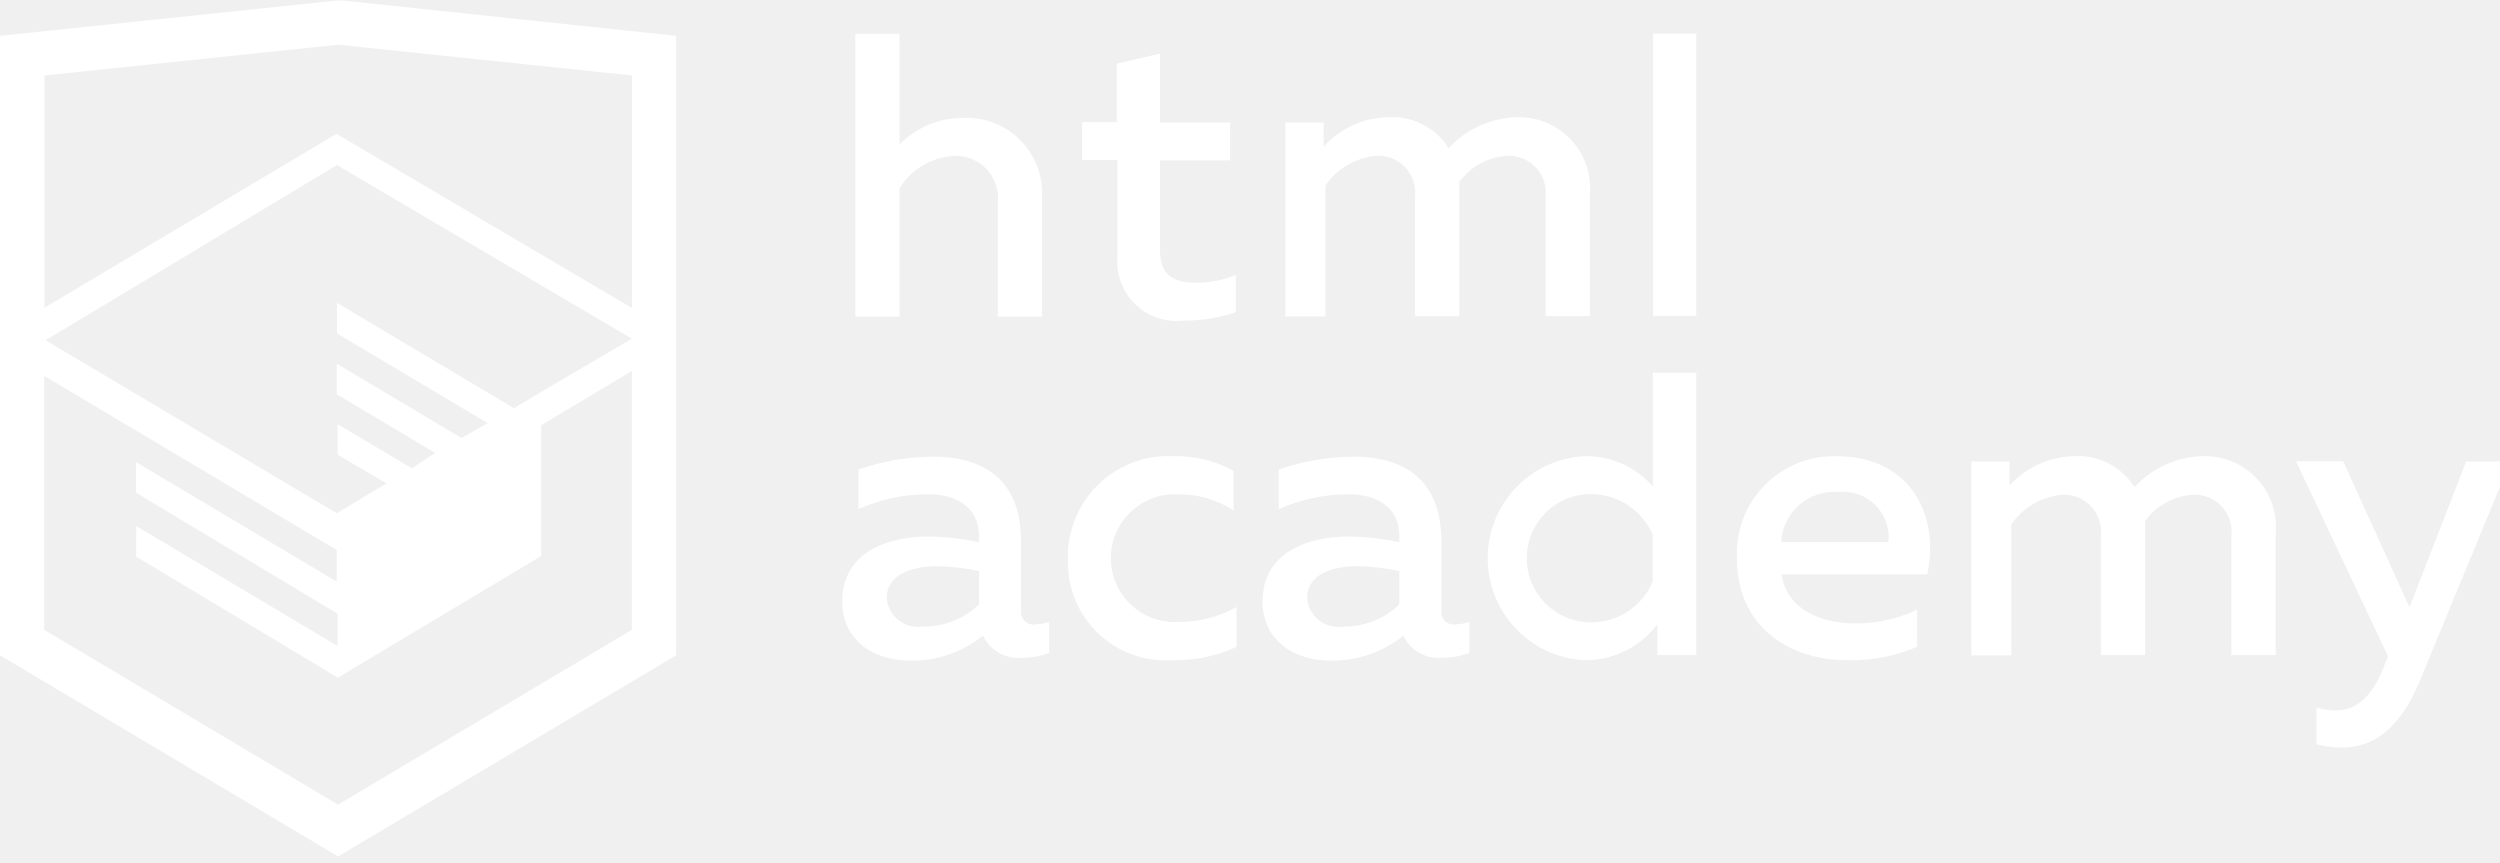
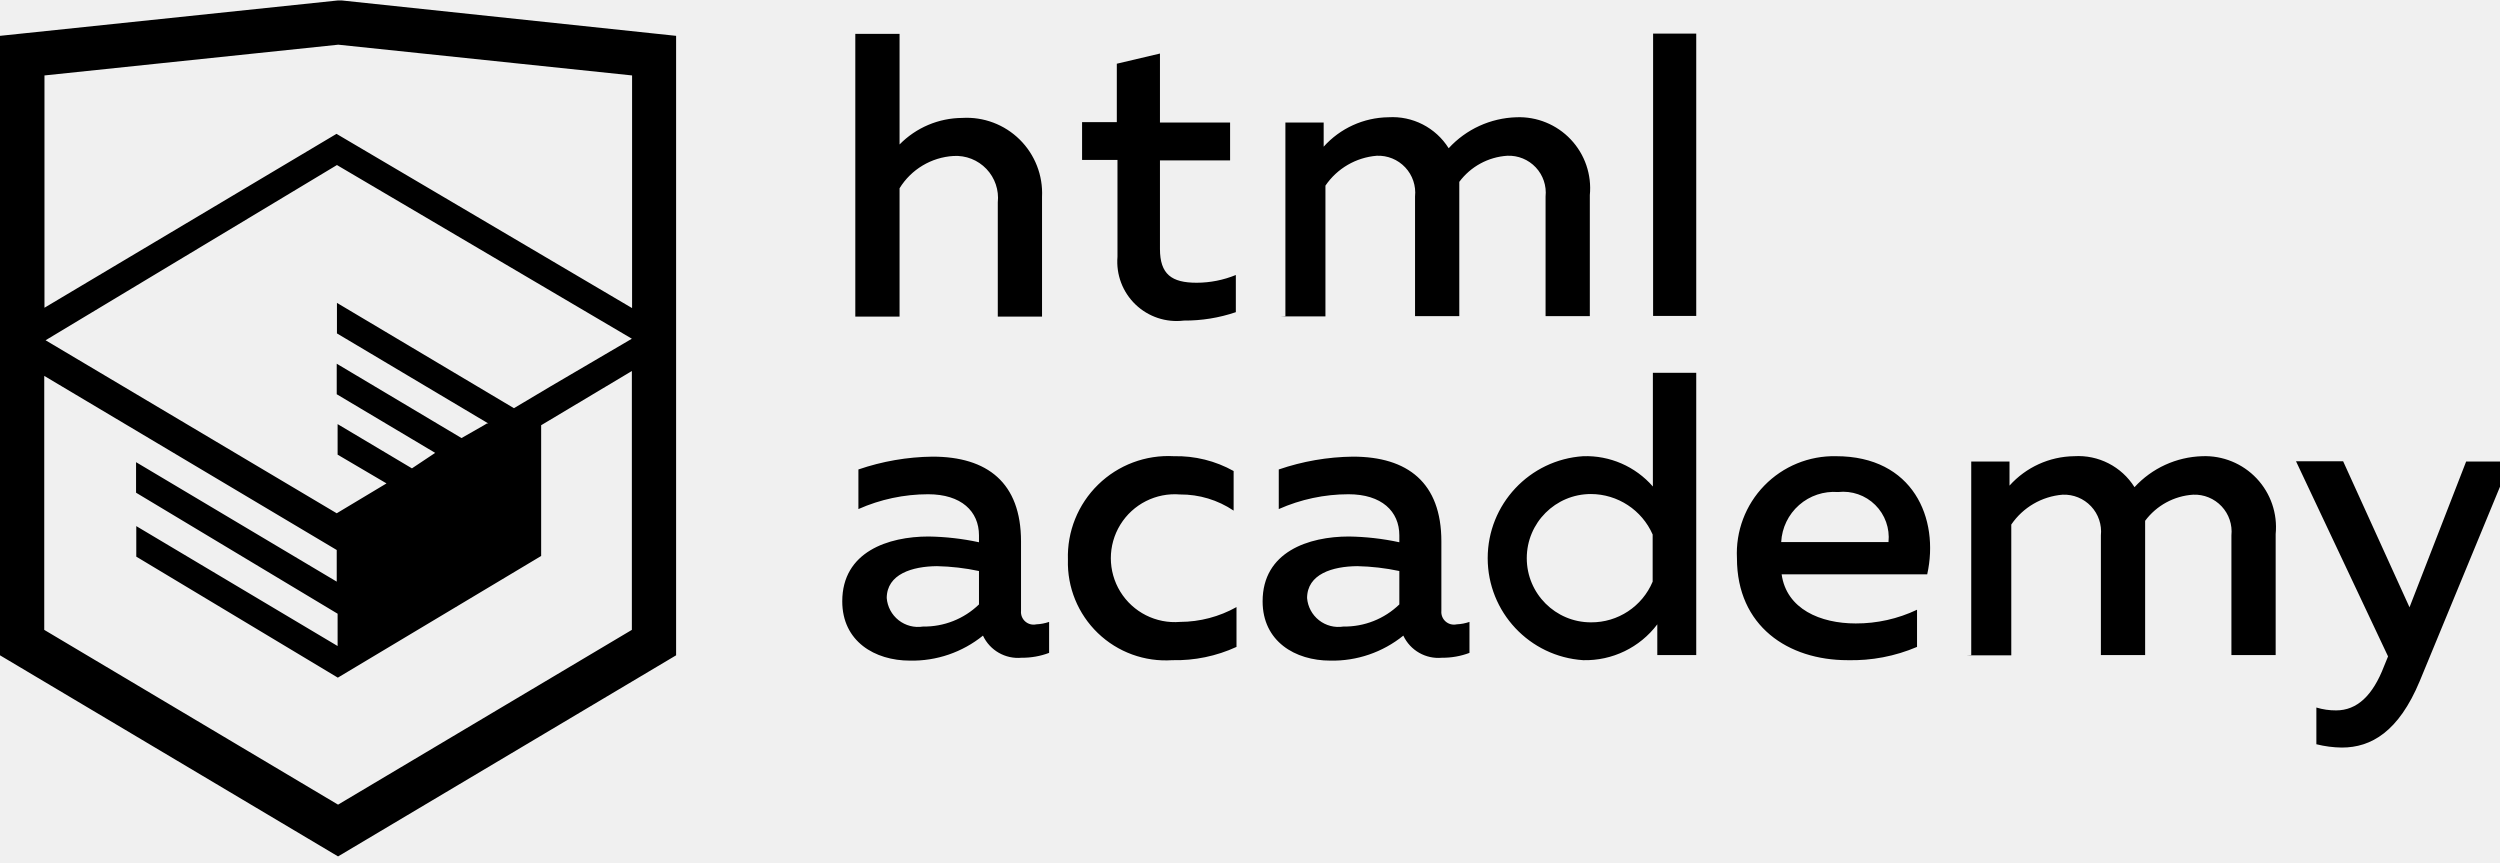
<svg xmlns="http://www.w3.org/2000/svg" id="Layer_1" data-name="Layer 1" viewBox="0 0 113 39">
-   <path d="M401.93,351.51a2.07,2.07,0,0,0,.58-0.11v1.4a3.41,3.41,0,0,1-1.24.22,1.75,1.75,0,0,1-1.75-1,5.08,5.08,0,0,1-3.3,1.13c-1.59,0-3.06-.87-3.06-2.68,0-2.24,2.08-2.93,3.9-2.93a11.63,11.63,0,0,1,2.28.26v-0.31c0-1.09-.8-1.86-2.3-1.86a7.79,7.79,0,0,0-3.15.67v-1.79a10.72,10.72,0,0,1,3.35-.58c2.48,0,4,1.18,4,3.83v3.14A0.57,0.57,0,0,0,401.93,351.51Zm-6.76-1.19a1.42,1.42,0,0,0,1.64,1.29,3.56,3.56,0,0,0,2.53-1V349.1a10.21,10.21,0,0,0-1.9-.22C396.34,348.89,395.17,349.23,395.17,350.33Z" transform="translate(-355.09 -323.29)" fill="#fff" />
-   <path d="M408.15,343.91a5.29,5.29,0,0,1,2.7.67v1.79a4.28,4.28,0,0,0-2.42-.73,2.89,2.89,0,1,0,0,5.76,5.26,5.26,0,0,0,2.55-.67v1.8a6.58,6.58,0,0,1-2.9.6,4.42,4.42,0,0,1-4.72-4.54A4.54,4.54,0,0,1,408.15,343.91Z" transform="translate(-355.09 -323.29)" fill="#fff" />
-   <path d="M420.93,351.51a2.07,2.07,0,0,0,.58-0.11v1.4a3.41,3.41,0,0,1-1.24.22,1.75,1.75,0,0,1-1.75-1,5.08,5.08,0,0,1-3.3,1.13c-1.59,0-3.06-.87-3.06-2.68,0-2.24,2.08-2.93,3.9-2.93a11.63,11.63,0,0,1,2.28.26v-0.31c0-1.09-.8-1.86-2.3-1.86a7.79,7.79,0,0,0-3.15.67v-1.79a10.72,10.72,0,0,1,3.35-.58c2.48,0,4,1.18,4,3.83v3.14A0.57,0.57,0,0,0,420.93,351.51Zm-6.76-1.19a1.42,1.42,0,0,0,1.64,1.29,3.56,3.56,0,0,0,2.53-1V349.1a10.21,10.21,0,0,0-1.9-.22C415.33,348.89,414.17,349.23,414.17,350.33Z" transform="translate(-355.09 -323.29)" fill="#fff" />
-   <path d="M431.76,340.14V352.9H430v-1.39a4.07,4.07,0,0,1-3.35,1.62,4.62,4.62,0,0,1,0-9.22,4,4,0,0,1,3.15,1.37v-5.14h2ZM427,345.62a2.9,2.9,0,0,0,0,5.8,3,3,0,0,0,2.79-1.84v-2.13A3.06,3.06,0,0,0,427,345.62Z" transform="translate(-355.09 -323.29)" fill="#fff" />
-   <path d="M438.08,343.91c3.48,0,4.68,2.81,4.12,5.34h-6.58c0.22,1.57,1.75,2.22,3.35,2.22a6.41,6.41,0,0,0,2.77-.62v1.68a7.5,7.5,0,0,1-3.14.6c-2.68,0-5-1.53-5-4.61A4.39,4.39,0,0,1,438.08,343.91Zm0.09,1.62a2.39,2.39,0,0,0-2.57,2.26h4.85A2.06,2.06,0,0,0,438.17,345.53Z" transform="translate(-355.09 -323.29)" fill="#fff" />
-   <path d="M444.19,352.9v-8.75h1.73v1.09a4,4,0,0,1,2.92-1.33,3,3,0,0,1,2.73,1.4,4.33,4.33,0,0,1,3.06-1.4,3.21,3.21,0,0,1,3.32,3.52v5.47h-2v-5.41a1.67,1.67,0,0,0-1.73-1.84,2.94,2.94,0,0,0-2.17,1.18c0,0.2,0,.4,0,0.6v5.47h-2v-5.41a1.67,1.67,0,0,0-1.73-1.84,3.11,3.11,0,0,0-2.32,1.35v5.91h-2Z" transform="translate(-355.09 -323.29)" fill="#fff" />
-   <path d="M466.56,344.15h2l-4.1,9.93c-0.95,2.28-2.19,3-3.52,3a5,5,0,0,1-1.15-.15v-1.66a3,3,0,0,0,.89.13c0.95,0,1.66-.67,2.17-2l0.18-.44-4.16-8.82H461l3,6.6Z" transform="translate(-355.09 -323.29)" fill="#fff" />
-   <path d="M395.75,324.82v5a4,4,0,0,1,2.83-1.2,3.41,3.41,0,0,1,3.61,3.57v5.41h-2v-5.16a1.9,1.9,0,0,0-2-2.1,3.08,3.08,0,0,0-2.44,1.46v5.8h-2V324.82h2Z" transform="translate(-355.09 -323.29)" fill="#fff" />
-   <path d="M407.52,325.71v3.12h3.17v1.71h-3.17v4c0,1.15.53,1.53,1.66,1.53a4.71,4.71,0,0,0,1.77-.35v1.68a7.14,7.14,0,0,1-2.35.38,2.68,2.68,0,0,1-3-2.88v-4.38H404v-1.71h1.57v-2.64Z" transform="translate(-355.09 -323.29)" fill="#fff" />
-   <path d="M413.19,337.58v-8.75h1.73v1.09a4,4,0,0,1,2.92-1.33,3,3,0,0,1,2.73,1.4,4.33,4.33,0,0,1,3.06-1.4,3.21,3.21,0,0,1,3.32,3.52v5.47h-2v-5.41a1.67,1.67,0,0,0-1.73-1.84,2.94,2.94,0,0,0-2.17,1.18c0,0.2,0,.4,0,0.6v5.47h-2v-5.41a1.67,1.67,0,0,0-1.73-1.84,3.11,3.11,0,0,0-2.32,1.35v5.91h-2Z" transform="translate(-355.09 -323.29)" fill="#fff" />
-   <rect x="74.72" y="1.52" width="1.95" height="12.76" fill="#fff" />
-   <path d="M370.53,323.31l-0.16,0-15.28,1.6v28L370.37,362l15.28-9.09v-28Zm13.12,28.45-13.28,7.9-13.28-7.9V340.28l13.22,7.87,0,1.43-9.07-5.4v1.38l9.11,5.47,0,1.46-9.1-5.42v1.38l9.11,5.47h0l9.19-5.5v-1.39h0v-4.52l4.1-2.45v11.67Zm0-13.16L380,340.74h0l-1.68,1-8-4.76v1.38l6.84,4.07-0.06,0-0.15.09-1,.57-5.64-3.36v1.38l4.45,2.65-1.05.7,0,0-3.36-2v1.38l2.21,1.3-2.25,1.35-13.16-7.82,13.17-7.92h0Zm0-1.39-13.35-7.87h0l-13.2,7.86v-10.5l13.28-1.39,13.28,1.39v10.51Z" transform="translate(-355.09 -323.29)" fill="#fff" />
+   <path d="M46.84 28.22a2.07 2.07 0 0 0 .58-.11v1.4a3.41 3.41 0 0 1-1.24.22 1.75 1.75 0 0 1-1.75-1 5.08 5.08 0 0 1-3.3 1.13c-1.59 0-3.06-.87-3.06-2.68 0-2.24 2.08-2.93 3.9-2.93a11.63 11.63 0 0 1 2.28.26v-.31c0-1.09-.8-1.86-2.3-1.86a7.79 7.79 0 0 0-3.15.67v-1.79a10.72 10.72 0 0 1 3.35-.58c2.48 0 4 1.18 4 3.83v3.14a.57.57 0 0 0 .69.61zm-6.76-1.19a1.42 1.42 0 0 0 1.64 1.29 3.56 3.56 0 0 0 2.53-1v-1.51a10.21 10.21 0 0 0-1.9-.22c-1.1.01-2.27.35-2.27 1.45zM53.06 20.62a5.29 5.29 0 0 1 2.7.67v1.79a4.28 4.28 0 0 0-2.42-.73 2.89 2.89 0 1 0 0 5.76 5.26 5.26 0 0 0 2.55-.67v1.8a6.58 6.58 0 0 1-2.9.6 4.42 4.42 0 0 1-4.72-4.54 4.54 4.54 0 0 1 4.79-4.68zM65.84 28.22a2.07 2.07 0 0 0 .58-.11v1.4a3.41 3.41 0 0 1-1.24.22 1.75 1.75 0 0 1-1.75-1 5.08 5.08 0 0 1-3.3 1.13c-1.59 0-3.06-.87-3.06-2.68 0-2.24 2.08-2.93 3.9-2.93a11.63 11.63 0 0 1 2.28.26v-.31c0-1.09-.8-1.86-2.3-1.86a7.79 7.79 0 0 0-3.15.67v-1.79a10.72 10.72 0 0 1 3.35-.58c2.48 0 4 1.18 4 3.83v3.14a.57.57 0 0 0 .69.61zm-6.76-1.19a1.42 1.42 0 0 0 1.64 1.29 3.56 3.56 0 0 0 2.53-1v-1.51a10.21 10.21 0 0 0-1.9-.22c-1.11.01-2.27.35-2.27 1.45zM76.67 16.85v12.76h-1.76v-1.39a4.07 4.07 0 0 1-3.35 1.62 4.62 4.62 0 0 1 0-9.22 4 4 0 0 1 3.15 1.37v-5.14h2zm-4.76 5.48a2.9 2.9 0 0 0 0 5.8 3 3 0 0 0 2.79-1.84v-2.13a3.06 3.06 0 0 0-2.79-1.83zM82.99 20.62c3.48 0 4.68 2.81 4.12 5.34h-6.58c.22 1.57 1.75 2.22 3.35 2.22a6.41 6.41 0 0 0 2.77-.62v1.68a7.5 7.5 0 0 1-3.14.6c-2.68 0-5-1.53-5-4.61a4.39 4.39 0 0 1 4.48-4.61zm.09 1.62a2.39 2.39 0 0 0-2.57 2.26h4.85a2.06 2.06 0 0 0-2.28-2.26zM89.1 29.61v-8.75h1.73v1.09a4 4 0 0 1 2.92-1.33 3 3 0 0 1 2.73 1.4 4.33 4.33 0 0 1 3.06-1.4 3.21 3.21 0 0 1 3.32 3.52v5.47h-2V24.2a1.67 1.67 0 0 0-1.73-1.84 2.94 2.94 0 0 0-2.17 1.18V29.61h-2V24.2a1.67 1.67 0 0 0-1.73-1.84 3.11 3.11 0 0 0-2.32 1.35v5.91h-2zM111.47 20.86h2l-4.1 9.93c-.95 2.28-2.19 3-3.52 3a5 5 0 0 1-1.15-.15v-1.66a3 3 0 0 0 .89.13c.95 0 1.66-.67 2.17-2l.18-.44-4.16-8.82h2.13l3 6.6zM40.66 1.53v5a4 4 0 0 1 2.83-1.2A3.41 3.41 0 0 1 47.1 8.9v5.41h-2V9.15a1.9 1.9 0 0 0-2-2.1 3.08 3.08 0 0 0-2.44 1.46v5.8h-2V1.53h2zM52.43 2.42v3.12h3.17v1.71h-3.17v4c0 1.15.53 1.53 1.66 1.53a4.71 4.71 0 0 0 1.77-.35v1.68a7.14 7.14 0 0 1-2.35.38 2.68 2.68 0 0 1-3-2.88V7.23h-1.6V5.52h1.57V2.88zM58.1 14.29V5.54h1.73v1.09a4 4 0 0 1 2.92-1.33 3 3 0 0 1 2.73 1.4 4.33 4.33 0 0 1 3.06-1.4 3.21 3.21 0 0 1 3.32 3.52v5.47h-2V8.88a1.67 1.67 0 0 0-1.73-1.84 2.94 2.94 0 0 0-2.17 1.18V14.29h-2V8.88a1.67 1.67 0 0 0-1.73-1.84 3.11 3.11 0 0 0-2.32 1.35v5.91h-2zM74.72 1.52h1.95v12.76h-1.95zM15.44.02h-.16L0 1.62v28l15.28 9.09 15.28-9.09v-28zm13.12 28.45l-13.28 7.9L2 28.47V16.99l13.22 7.87v1.43l-9.07-5.4v1.38l9.11 5.47v1.46l-9.1-5.42v1.38l9.11 5.47 9.19-5.5V19.22l4.1-2.45v11.67zm0-13.16l-3.65 2.14-1.68 1-8-4.76v1.38l6.84 4.07h-.06l-.15.09-1 .57-5.64-3.36v1.38l4.45 2.65-1.05.7-3.36-2v1.38l2.21 1.3-2.25 1.35-13.16-7.82 13.17-7.92zm0-1.39L15.21 6.05l-13.2 7.86V3.41l13.28-1.39 13.28 1.39v10.51z" />
</svg>
